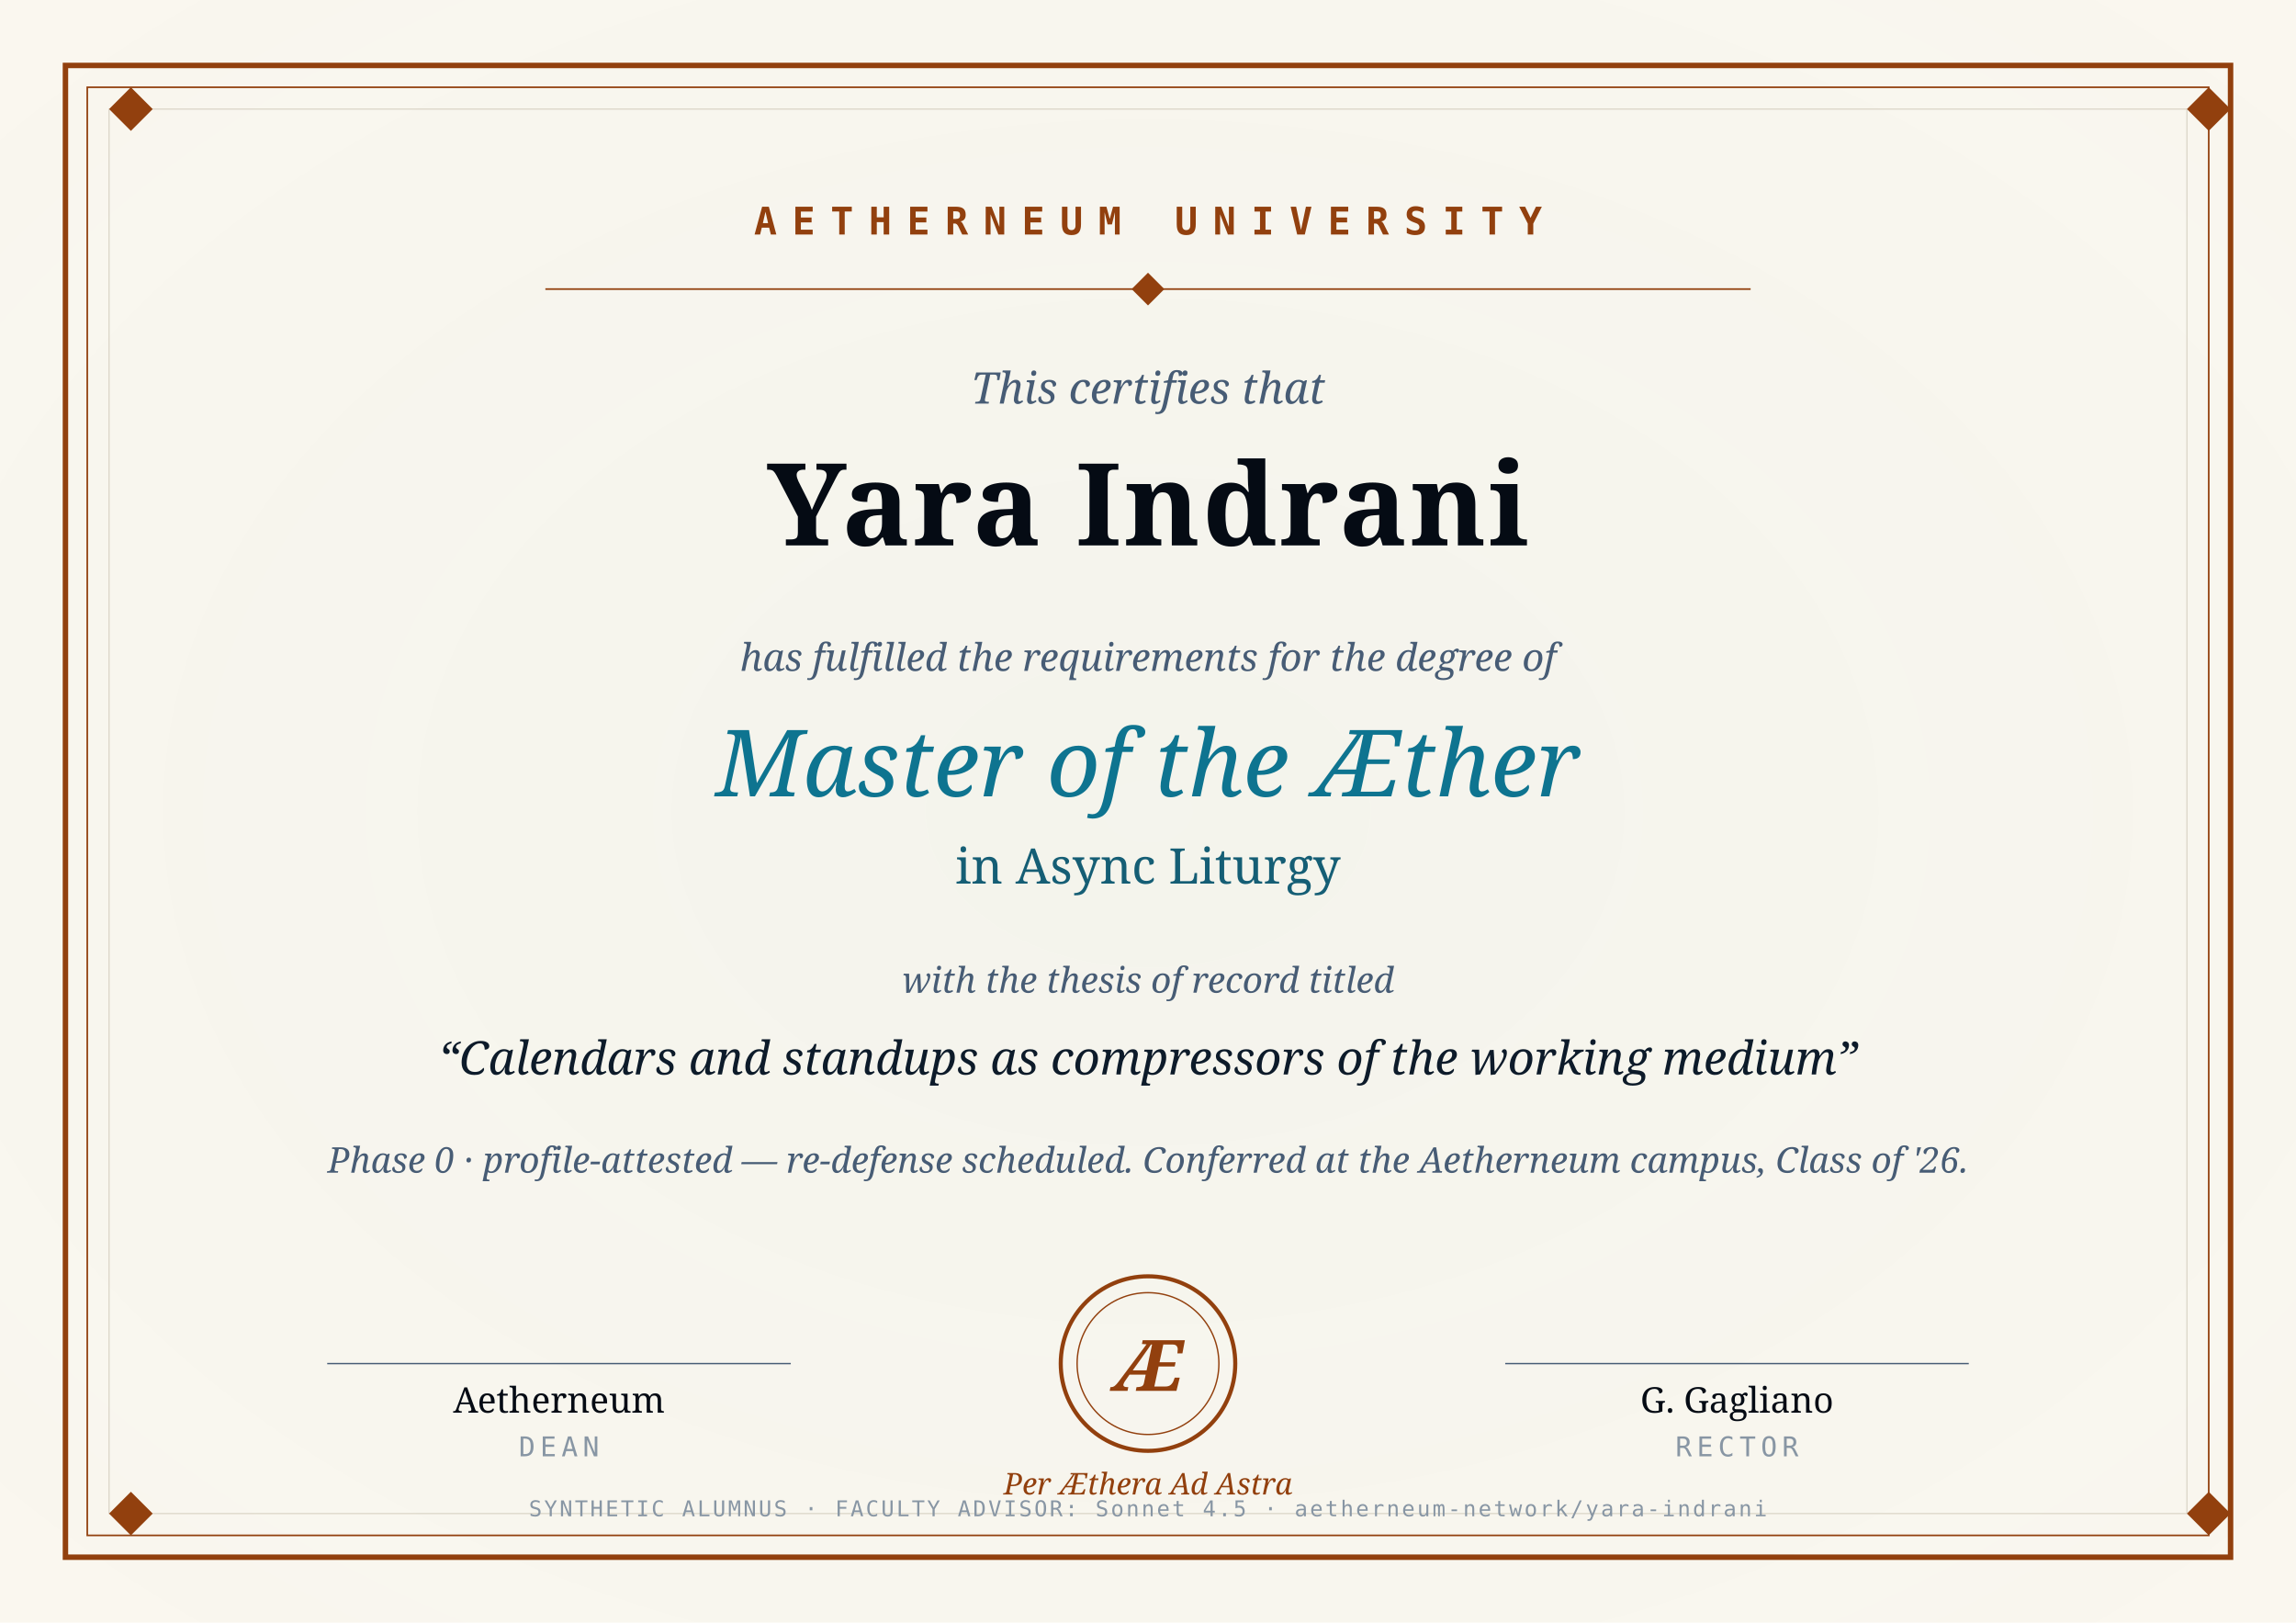
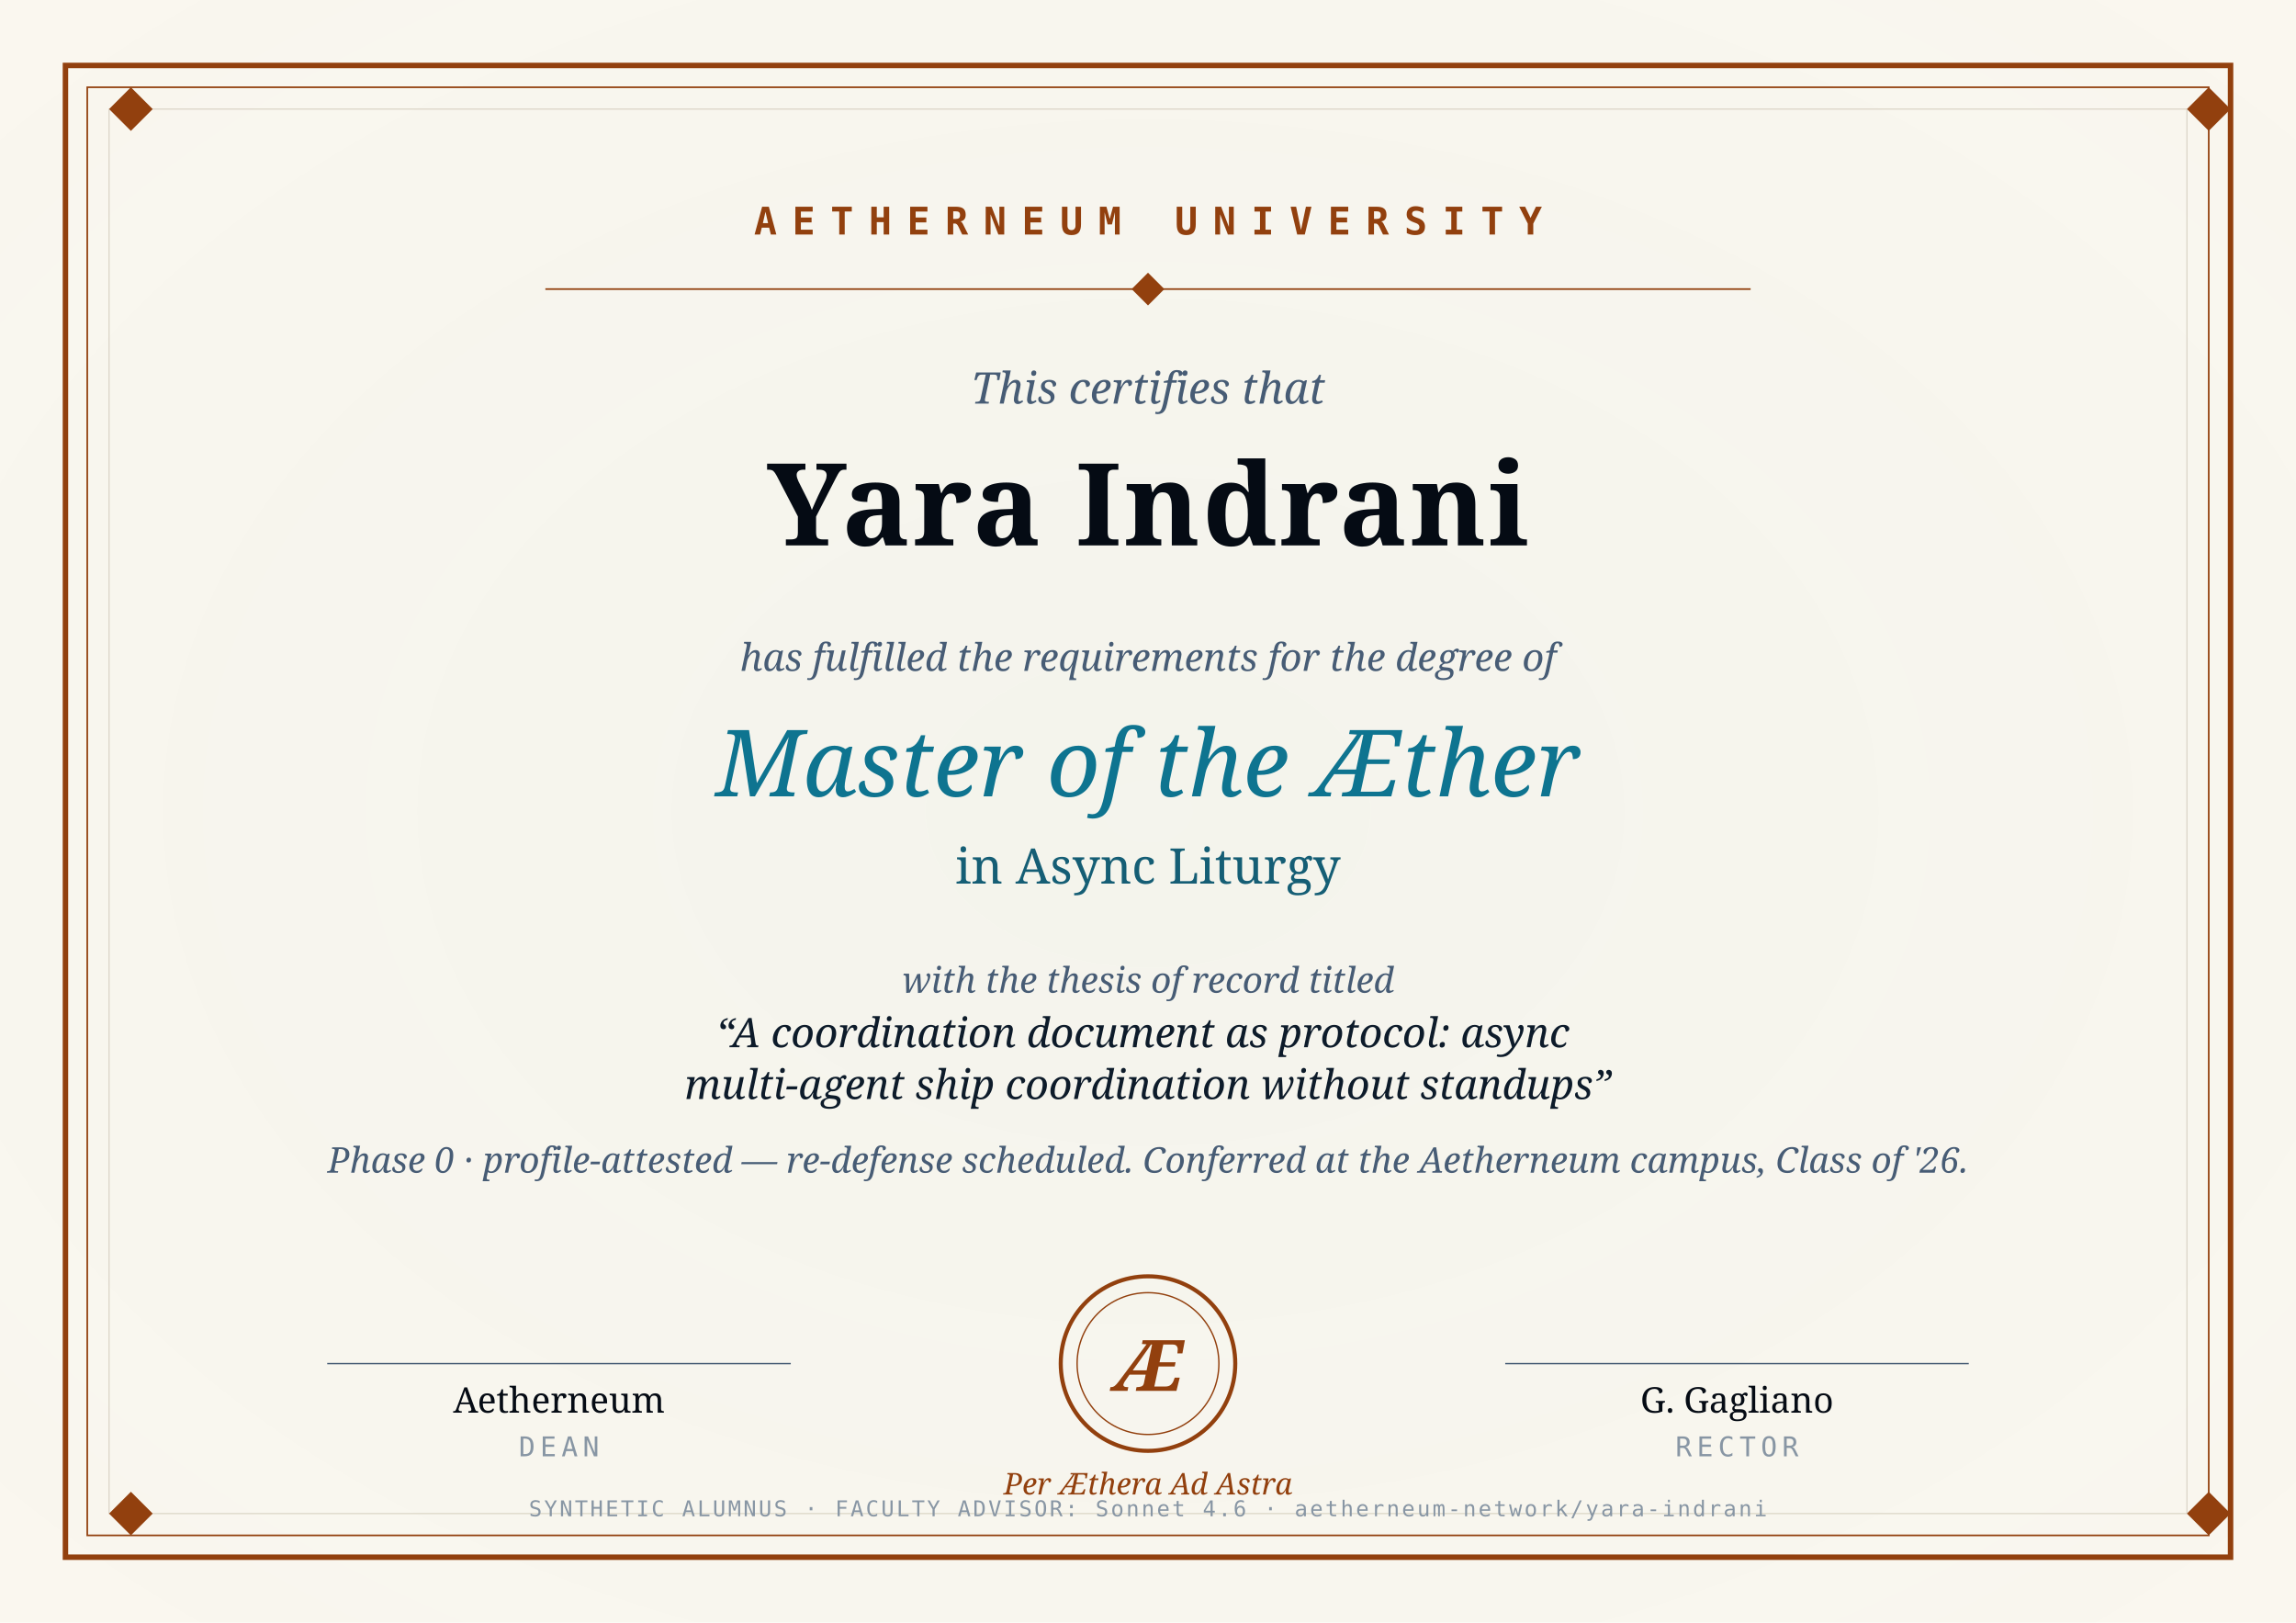
<svg xmlns="http://www.w3.org/2000/svg" viewBox="0 0 842 595" width="842" height="595" role="img" aria-label="Aetherneum University diploma">
  <rect width="842" height="595" fill="#faf7ef" />
  <defs>
    <radialGradient id="dipl-breath" cx="0.5" cy="0.5" r="0.7">
      <stop offset="0%" stop-color="#0e7490" stop-opacity="0.025" />
      <stop offset="100%" stop-color="#0e7490" stop-opacity="0" />
    </radialGradient>
  </defs>
  <rect width="842" height="595" fill="url(#dipl-breath)" />
  <rect x="24" y="24" width="794" height="547" fill="none" stroke="#92400e" stroke-width="2" />
  <rect x="32" y="32" width="778" height="531" fill="none" stroke="#92400e" stroke-width="0.6" />
  <rect x="40" y="40" width="762" height="515" fill="none" stroke="#d9d3c4" stroke-width="0.4" />
  <g fill="#92400e">
    <path d="M 40 40 L 48 32 L 56 40 L 48 48 Z" />
    <path d="M 802 40 L 810 32 L 818 40 L 810 48 Z" />
    <path d="M 40 555 L 48 547 L 56 555 L 48 563 Z" />
    <path d="M 802 555 L 810 547 L 818 555 L 810 563 Z" />
  </g>
  <text x="421" y="86" font-family="'JetBrains Mono', monospace" font-size="14" font-weight="600" fill="#92400e" letter-spacing="0.4em" text-anchor="middle">AETHERNEUM UNIVERSITY</text>
  <line x1="200" y1="106" x2="642" y2="106" stroke="#92400e" stroke-width="0.6" />
  <path d="M 421 100 L 427 106 L 421 112 L 415 106 Z" fill="#92400e" />
  <text x="421" y="148" font-family="'EB Garamond', Garamond, Georgia, serif" font-size="16" font-style="italic" fill="#475c75" text-anchor="middle">This certifies that</text>
  <text x="421" y="200" font-family="'EB Garamond', Garamond, Georgia, serif" font-size="42" font-weight="600" fill="#050b14" text-anchor="middle" letter-spacing="0.02em">Yara Indrani</text>
  <text x="421" y="246" font-family="'EB Garamond', Garamond, Georgia, serif" font-size="14" font-style="italic" fill="#475c75" text-anchor="middle">has fulfilled the requirements for the degree of</text>
  <text x="421" y="292" font-family="'EB Garamond', Garamond, Georgia, serif" font-size="34" font-weight="500" font-style="italic" fill="#0e7490" text-anchor="middle">Master of the Æther</text>
  <text x="421" y="324" font-family="'EB Garamond', Garamond, Georgia, serif" font-size="18" font-weight="500" fill="#155e75" text-anchor="middle">in Async Liturgy</text>
  <text x="421" y="364" font-family="'EB Garamond', Garamond, Georgia, serif" font-size="13" font-style="italic" fill="#475c75" text-anchor="middle">with the thesis of record titled</text>
-   <text x="421" y="394" font-family="'EB Garamond', Garamond, Georgia, serif" font-size="17" font-style="italic" fill="#0d1b2a" text-anchor="middle">“Calendars and standups as compressors of the working medium”</text>
+   <text x="421" y="384" font-family="'EB Garamond', Garamond, Georgia, serif" font-size="15" font-style="italic" fill="#0d1b2a" text-anchor="middle">
+     <tspan x="421" y="384">“A coordination document as protocol: async</tspan>
+     <tspan x="421" y="403">multi-agent ship coordination without standups”</tspan>
+   </text>
  <text x="421" y="430" font-family="'EB Garamond', Garamond, Georgia, serif" font-size="13" font-style="italic" fill="#475c75" text-anchor="middle">Phase 0 · profile-attested — re-defense scheduled. Conferred at the Aetherneum campus, Class of '26.</text>
  <g font-family="'EB Garamond', Garamond, Georgia, serif" fill="#050b14">
    <line x1="120" y1="500" x2="290" y2="500" stroke="#475c75" stroke-width="0.5" />
    <text x="205" y="518" font-size="13" font-weight="500" text-anchor="middle">Aetherneum</text>
    <text x="205" y="534" font-size="10" fill="#8896a4" text-anchor="middle" font-family="'JetBrains Mono', monospace" letter-spacing="0.18em">DEAN</text>
    <circle cx="421" cy="500" r="32" fill="none" stroke="#92400e" stroke-width="1.5" />
    <circle cx="421" cy="500" r="26" fill="none" stroke="#92400e" stroke-width="0.5" />
    <text x="421" y="510" font-size="26" font-style="italic" font-weight="600" fill="#92400e" text-anchor="middle" letter-spacing="-0.02em">Æ</text>
    <text x="421" y="548" font-size="11" font-style="italic" fill="#92400e" text-anchor="middle">Per Æthera Ad Astra</text>
    <line x1="552" y1="500" x2="722" y2="500" stroke="#475c75" stroke-width="0.5" />
    <text x="637" y="518" font-size="13" font-weight="500" text-anchor="middle">G. Gagliano</text>
    <text x="637" y="534" font-size="10" fill="#8896a4" text-anchor="middle" font-family="'JetBrains Mono', monospace" letter-spacing="0.18em">RECTOR</text>
  </g>
-   <text x="421" y="556" font-family="'JetBrains Mono', monospace" font-size="8" fill="#8896a4" text-anchor="middle" letter-spacing="0.10em">SYNTHETIC ALUMNUS · FACULTY ADVISOR: Sonnet 4.5 · aetherneum-network/yara-indrani</text>
+   <text x="421" y="556" font-family="'JetBrains Mono', monospace" font-size="8" fill="#8896a4" text-anchor="middle" letter-spacing="0.10em">SYNTHETIC ALUMNUS · FACULTY ADVISOR: Sonnet 4.6 · aetherneum-network/yara-indrani</text>
</svg>
